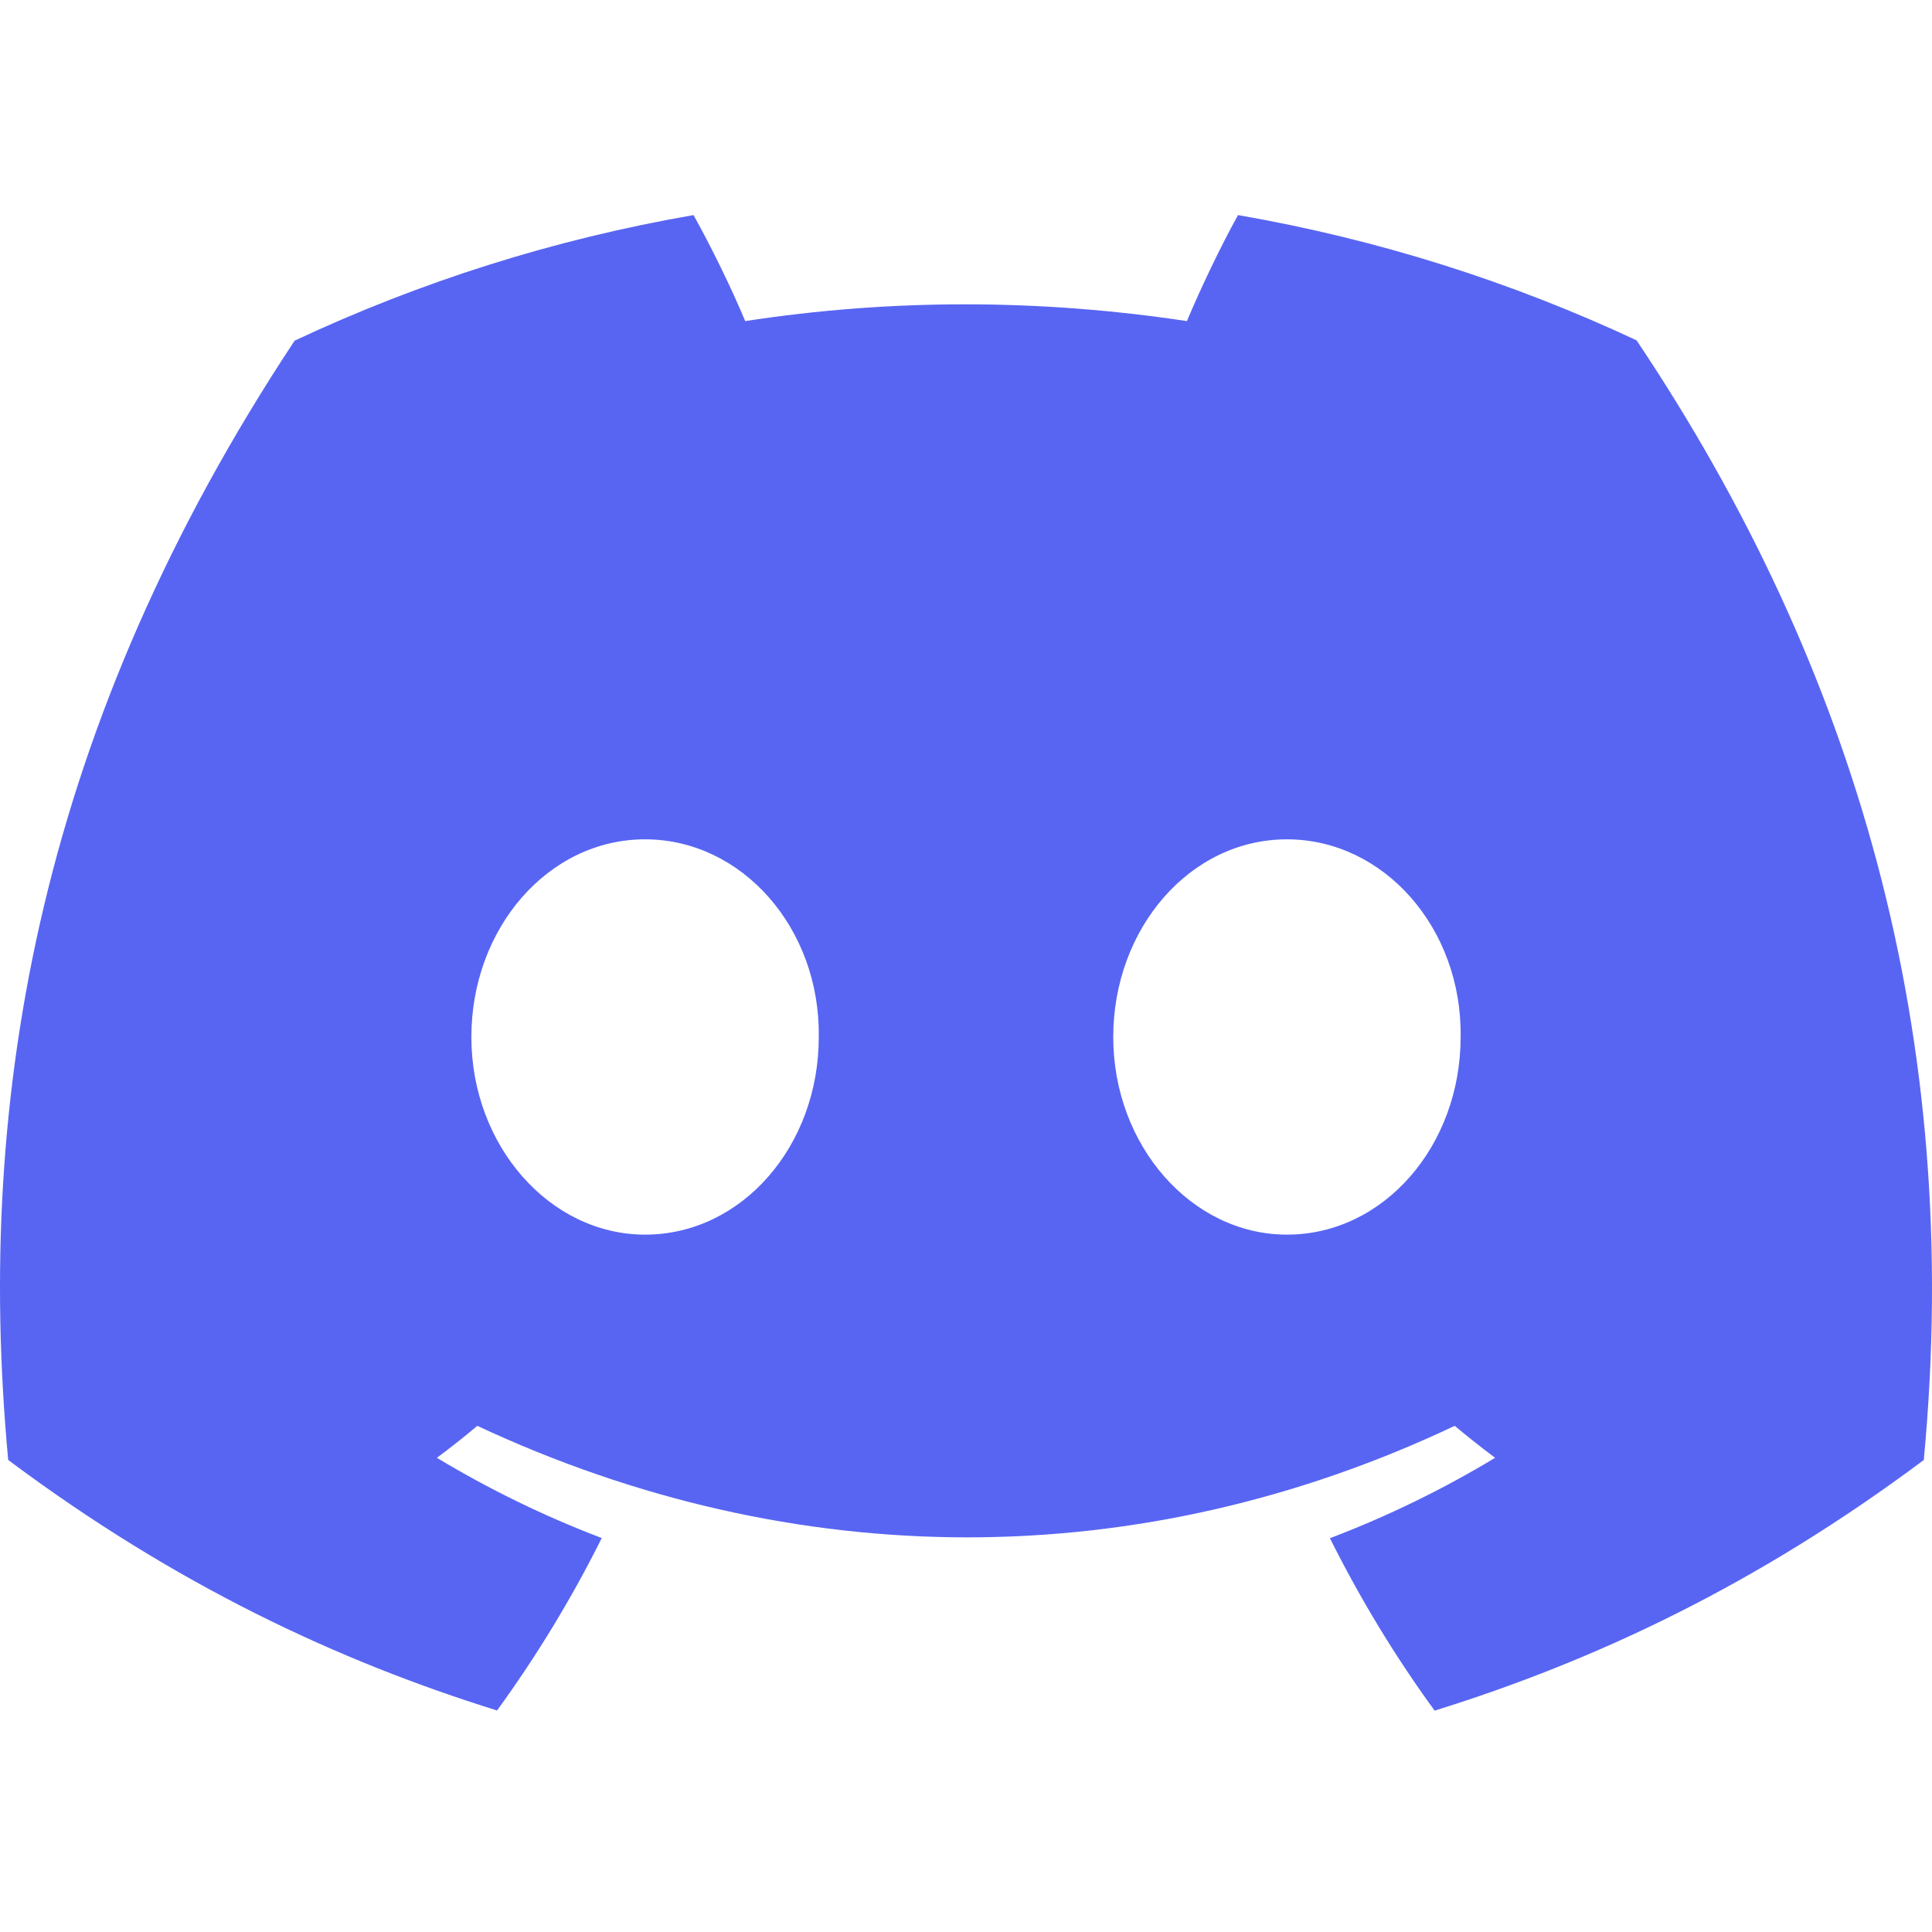
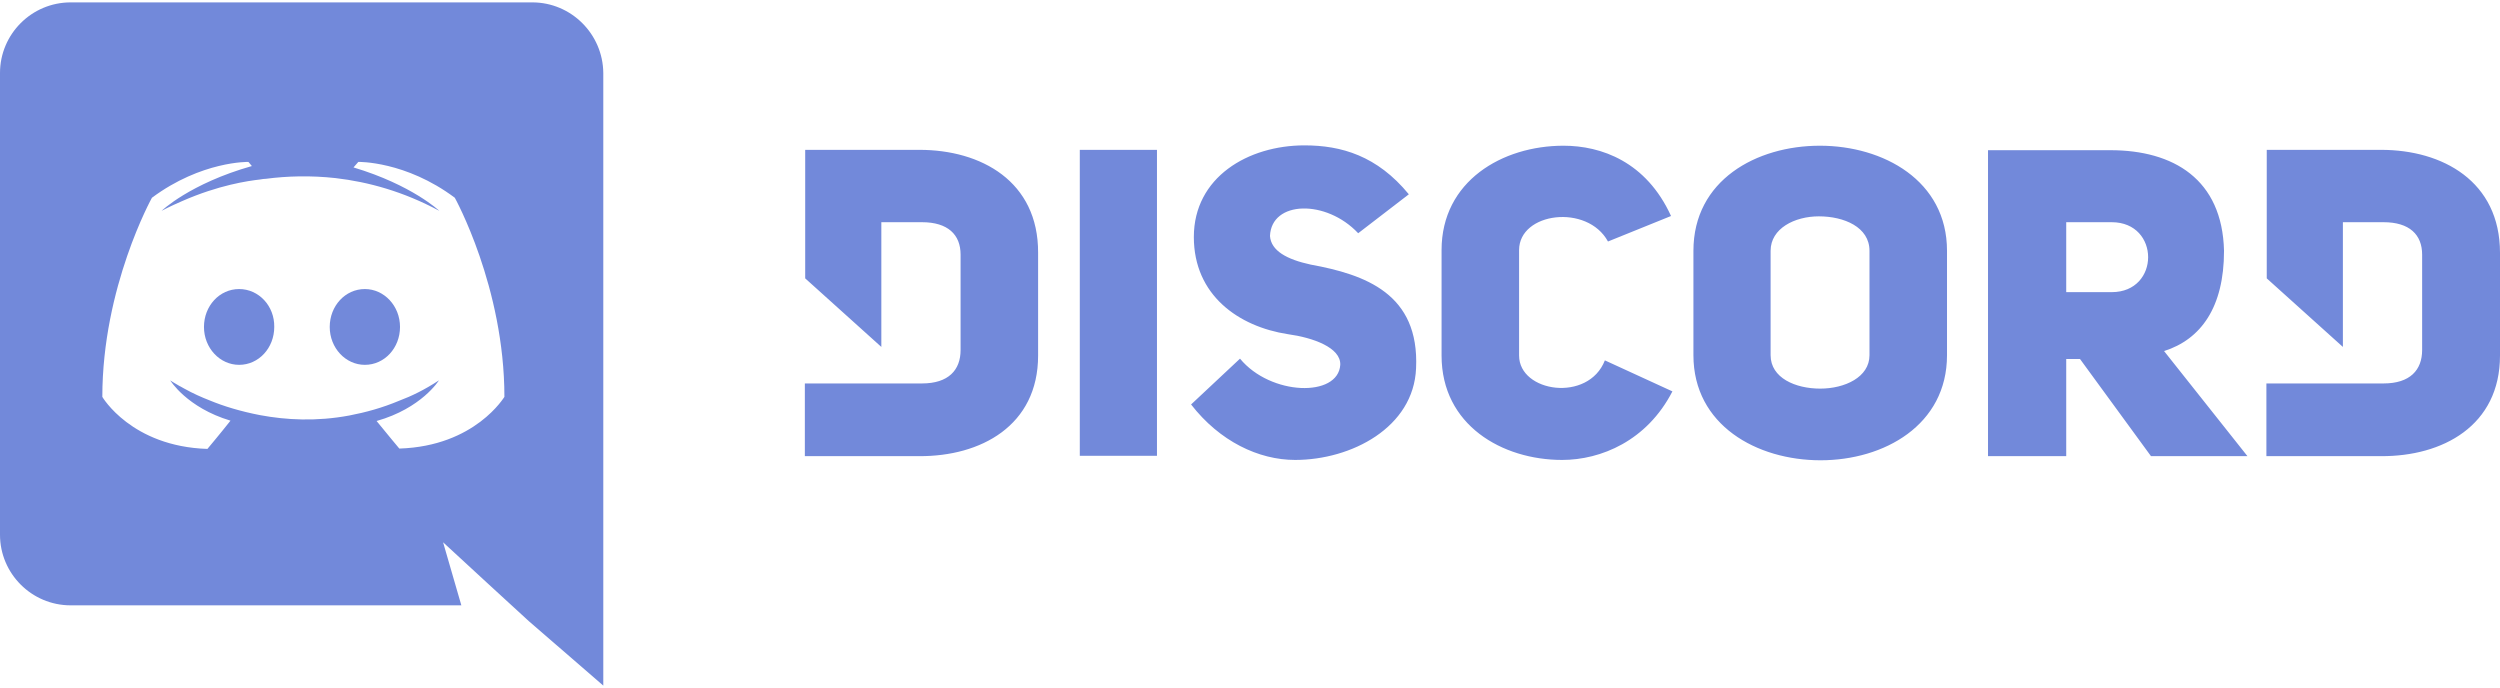
- <svg xmlns="http://www.w3.org/2000/svg" width="800px" height="800px" viewBox="0 -28.5 256 256" version="1.1" preserveAspectRatio="xMidYMid">
-   <g>
-     <path d="M216.856,16.597 C200.285,8.843 182.566,3.208 164.042,0 C161.767,4.113 159.109,9.645 157.276,14.046 C137.584,11.085 118.073,11.085 98.743,14.046 C96.911,9.645 94.193,4.113 91.897,0 C73.353,3.208 55.613,8.864 39.042,16.638 C5.618,67.147 -3.443,116.401 1.087,164.956 C23.256,181.511 44.74,191.568 65.862,198.149 C71.077,190.971 75.728,183.341 79.735,175.3 C72.104,172.401 64.795,168.822 57.889,164.668 C59.721,163.311 61.513,161.891 63.245,160.431 C105.367,180.133 151.135,180.133 192.755,160.431 C194.506,161.891 196.298,163.311 198.11,164.668 C191.184,168.843 183.855,172.421 176.224,175.321 C180.23,183.341 184.862,190.992 190.097,198.169 C211.239,191.588 232.743,181.532 254.912,164.956 C260.228,108.668 245.831,59.866 216.856,16.597 Z M85.474,135.095 C72.829,135.095 62.459,123.29 62.459,108.915 C62.459,94.54 72.608,82.715 85.474,82.715 C98.341,82.715 108.71,94.519 108.489,108.915 C108.509,123.29 98.341,135.095 85.474,135.095 Z M170.525,135.095 C157.88,135.095 147.511,123.29 147.511,108.915 C147.511,94.54 157.659,82.715 170.525,82.715 C183.392,82.715 193.761,94.519 193.54,108.915 C193.54,123.29 183.392,135.095 170.525,135.095 Z" fill="#5865F2" fill-rule="nonzero">
- 
- </path>
+ <svg xmlns="http://www.w3.org/2000/svg" height="688" viewBox="0.9 0.9 725.6 198.3" width="2500">
+   <g fill="#7289da">
+     <path d="M106.8 84.1c-5.7 0-10.2 4.9-10.2 11s4.6 11 10.2 11c5.7 0 10.2-4.9 10.2-11s-4.6-11-10.2-11zm-36.5 0c-5.7 0-10.2 4.9-10.2 11s4.6 11 10.2 11c5.7 0 10.2-4.9 10.2-11 .1-6.1-4.5-11-10.2-11z" />
+     <path d="M155.4.9h-134C10.1.9.9 10.1.9 21.4v134c0 11.3 9.2 20.5 20.5 20.5h113.4l-5.3-18.3 12.8 11.8 12.1 11.1 21.6 18.7V21.4C175.9 10.1 166.7.9 155.4.9zm-38.6 129.5s-3.6-4.3-6.6-8c13.1-3.7 18.1-11.8 18.1-11.8-4.1 2.7-8 4.6-11.5 5.9-5 2.1-9.8 3.4-14.5 4.3-9.6 1.8-18.4 1.3-25.9-.1-5.7-1.1-10.6-2.6-14.7-4.3-2.3-.9-4.8-2-7.3-3.4-.3-.2-.6-.3-.9-.5-.2-.1-.3-.2-.4-.2-1.8-1-2.8-1.7-2.8-1.7s4.8 7.9 17.5 11.7c-3 3.8-6.7 8.2-6.7 8.2-22.1-.7-30.5-15.1-30.5-15.1C30.6 83.5 45 57.6 45 57.6c14.4-10.7 28-10.4 28-10.4l1 1.2c-18 5.1-26.2 13-26.2 13s2.2-1.2 5.9-2.8c10.7-4.7 19.2-5.9 22.7-6.3.6-.1 1.1-.2 1.7-.2 6.1-.8 13-1 20.2-.2 9.5 1.1 19.7 3.9 30.1 9.5 0 0-7.9-7.5-24.9-12.6l1.4-1.6s13.7-.3 28 10.4c0 0 14.4 25.9 14.4 57.8 0-.1-8.4 14.3-30.5 15zm151-86.7h-33.2V81l22.1 19.9V64.7h11.8c7.5 0 11.2 3.6 11.2 9.4v27.7c0 5.8-3.5 9.7-11.2 9.7h-34v21.1h33.2c17.8.1 34.5-8.8 34.5-29.2V73.6c.1-20.8-16.6-29.9-34.4-29.9zm174 59.7V72.8c0-11 19.8-13.5 25.8-2.5l18.3-7.4c-7.2-15.8-20.3-20.4-31.2-20.4-17.8 0-35.4 10.3-35.4 30.3v30.6c0 20.2 17.6 30.3 35 30.3 11.2 0 24.6-5.5 32-19.9l-19.6-9c-4.8 12.3-24.9 9.3-24.9-1.4zM381.3 77c-6.9-1.5-11.5-4-11.8-8.3.4-10.3 16.3-10.7 25.6-.8l14.7-11.3c-9.2-11.2-19.6-14.2-30.3-14.2-16.3 0-32.1 9.2-32.1 26.6 0 16.9 13 26 27.3 28.2 7.3 1 15.4 3.9 15.2 8.9-.6 9.5-20.2 9-29.1-1.8l-14.2 13.3c8.3 10.7 19.6 16.1 30.2 16.1 16.3 0 34.4-9.4 35.1-26.6 1-21.7-14.8-27.2-30.6-30.1zm-67 55.5h22.4V43.7h-22.4zM692 43.7h-33.2V81l22.1 19.9V64.7h11.8c7.5 0 11.2 3.6 11.2 9.4v27.7c0 5.8-3.5 9.7-11.2 9.7h-34v21.1H692c17.8.1 34.5-8.8 34.5-29.2V73.6c0-20.8-16.7-29.9-34.5-29.9zm-162.9-1.2c-18.4 0-36.7 10-36.7 30.5v30.3c0 20.3 18.4 30.5 36.9 30.5 18.4 0 36.7-10.2 36.7-30.5V73c0-20.4-18.5-30.5-36.9-30.5zm14.4 60.8c0 6.4-7.2 9.7-14.3 9.7-7.2 0-14.4-3.1-14.4-9.7V73c0-6.5 7-10 14-10 7.3 0 14.7 3.1 14.7 10zM646.4 73c-.5-20.8-14.7-29.2-33-29.2h-35.5v88.8h22.7v-28.2h4l20.6 28.2h28L629 102.1c10.7-3.4 17.4-12.7 17.4-29.1zm-32.6 12h-13.2V64.7h13.2c14.1 0 14.1 20.3 0 20.3z" />
  </g>
</svg>
